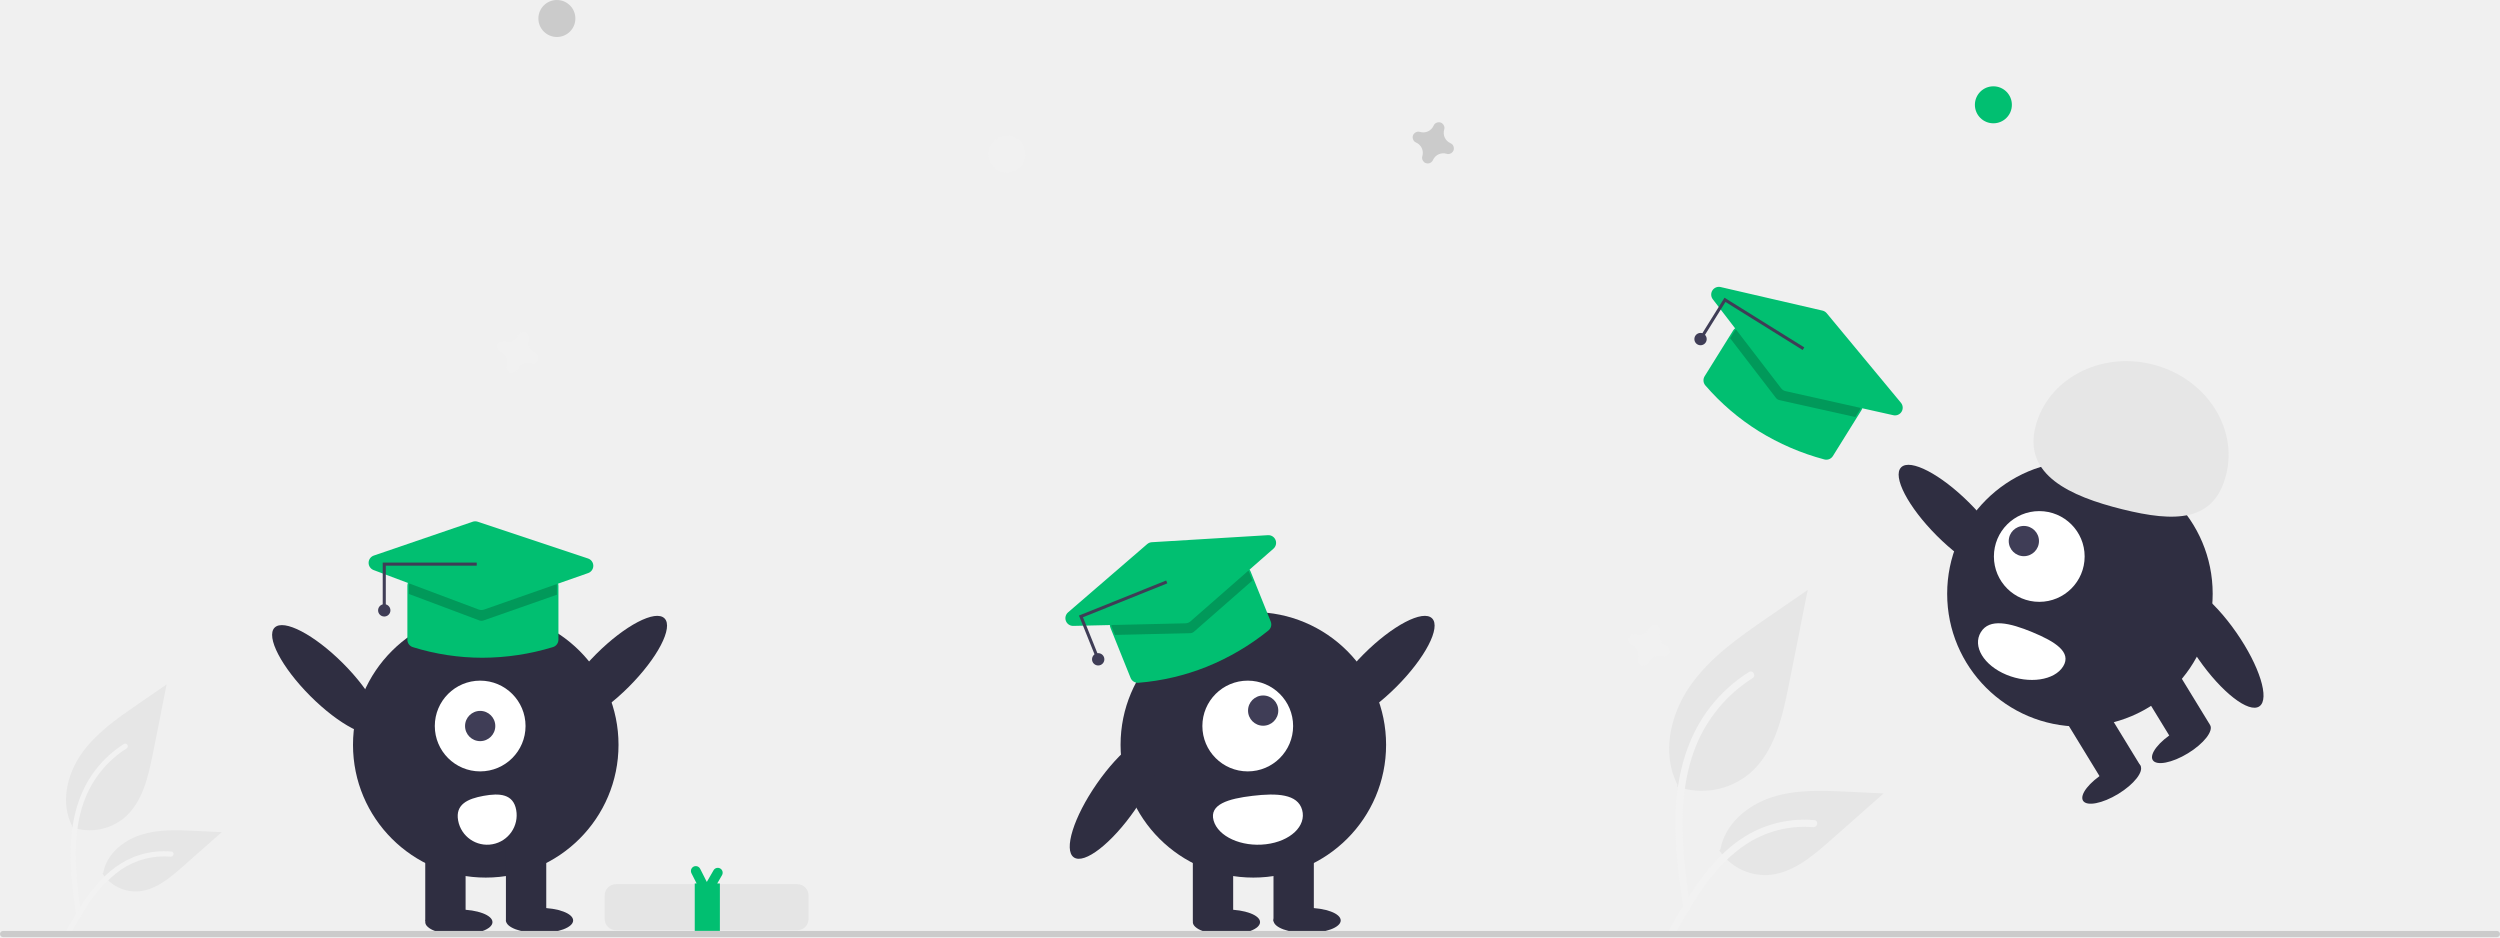
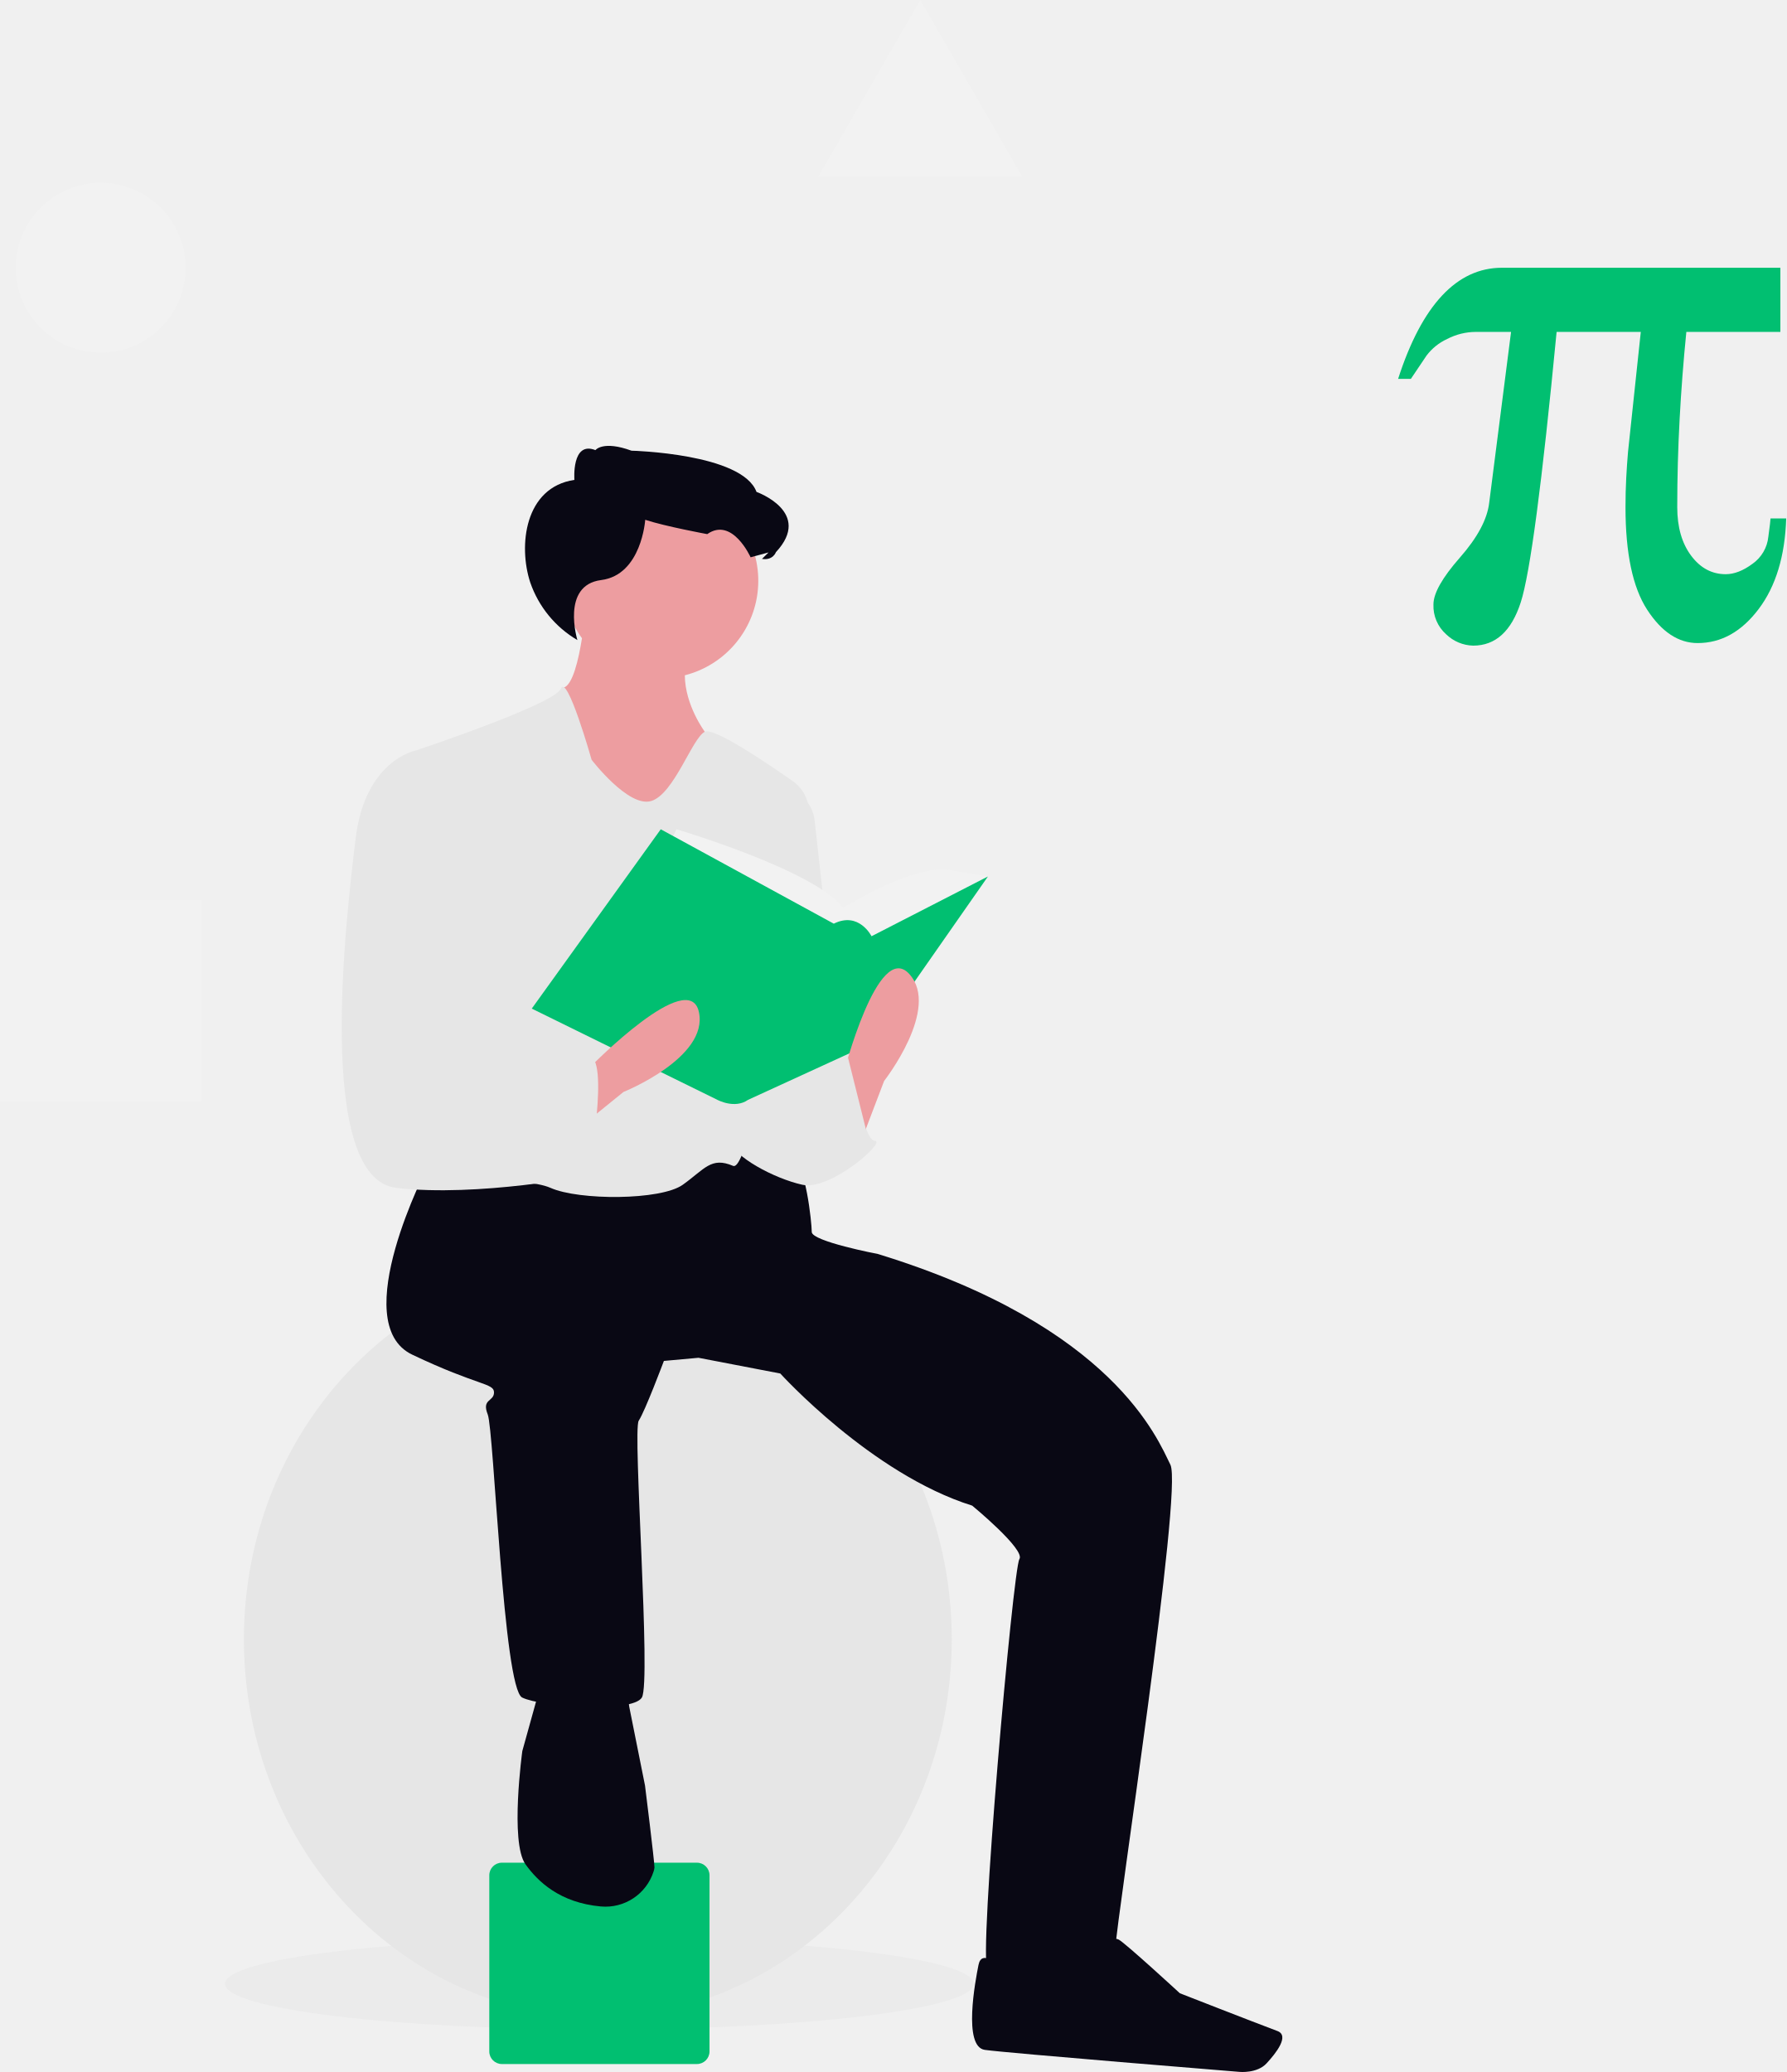
- <svg xmlns="http://www.w3.org/2000/svg" data-name="Layer 1" width="811" height="304" viewBox="0 0 811 304">
-   <path id="b659e8b5-7e24-4e9b-ab8e-27842b197401-483" data-name="Path 438" d="M217.772,566.343a17.584,17.584,0,0,0,16.98-2.991c5.947-4.992,7.812-13.214,9.329-20.828L248.569,520l-9.395,6.469c-6.757,4.652-13.666,9.454-18.343,16.192s-6.719,15.938-2.961,23.229" transform="translate(-194.5 -298)" fill="#e6e6e6" />
-   <path id="bfce889d-851c-4599-b1ba-72c9c39792e6-484" data-name="Path 439" d="M219.222,595.18c-1.183-8.615-2.399-17.342-1.568-26.049.737-7.733,3.096-15.285,7.9-21.48a35.733,35.733,0,0,1,9.168-8.308c.917-.578,1.76.874.848,1.45a33.97,33.97,0,0,0-13.438,16.212c-2.925,7.441-3.395,15.552-2.891,23.456.305,4.78.952,9.528,1.602,14.271a.87.87,0,0,1-.587,1.033.845.845,0,0,1-1.033-.587Z" transform="translate(-194.5 -298)" fill="#f2f2f2" />
-   <path id="ac886c1d-ef9d-4a77-9e33-50e4cbfa9f0b-485" data-name="Path 442" d="M227.734,581.356a12.944,12.944,0,0,0,11.279,5.823c5.711-.271,10.47-4.255,14.754-8.039l12.673-11.19-8.387-.401c-6.032-.289-12.219-.56-17.964,1.302s-11.043,6.337-12.094,12.284" transform="translate(-194.5 -298)" fill="#e6e6e6" />
-   <path id="f8957600-c762-4aa2-be12-aeea5f20d384-486" data-name="Path 443" d="M215.88,600.133c5.693-10.073,12.296-21.268,24.095-24.847a26.888,26.888,0,0,1,10.134-1.046c1.076.093.807,1.751-.267,1.659a24.979,24.979,0,0,0-16.173,4.279A42.038,42.038,0,0,0,222.553,592.173c-1.841,2.803-3.49,5.726-5.139,8.644C216.888,601.75,215.347,601.076,215.88,600.133Z" transform="translate(-194.5 -298)" fill="#f2f2f2" />
-   <path id="f5e70a17-e793-41c1-a2dd-69237c970f4c-487" data-name="Path 438" d="M738.527,553.176a24.215,24.215,0,0,0,23.383-4.119c8.19-6.874,10.758-18.196,12.847-28.682l6.18-31.017-12.938,8.908c-9.305,6.406-18.818,13.019-25.26,22.298s-9.252,21.947-4.078,31.988" transform="translate(-194.5 -298)" fill="#e6e6e6" />
-   <path id="b90780e1-a28a-4a8c-9c47-a4f5fb7f1aa8-488" data-name="Path 439" d="M740.524,592.886c-1.628-11.864-3.304-23.881-2.159-35.872,1.015-10.649,4.264-21.049,10.878-29.579a49.206,49.206,0,0,1,12.625-11.44c1.262-.796,2.424,1.204,1.167,1.997a46.779,46.779,0,0,0-18.504,22.326c-4.029,10.246-4.675,21.416-3.982,32.3.419,6.582,1.311,13.121,2.206,19.653a1.198,1.198,0,0,1-.808,1.423,1.163,1.163,0,0,1-1.423-.808Z" transform="translate(-194.5 -298)" fill="#f2f2f2" />
-   <path id="b244f669-d0df-4dab-b5dc-a763144460fd-489" data-name="Path 442" d="M752.246,573.85a17.825,17.825,0,0,0,15.531,8.019c7.864-.373,14.418-5.86,20.317-11.07l17.452-15.409-11.55-.553c-8.306-.398-16.827-.771-24.738,1.793s-15.208,8.726-16.654,16.915" transform="translate(-194.5 -298)" fill="#e6e6e6" />
-   <path id="e7416fa3-7efb-4d63-8b89-2e15a53e835a-490" data-name="Path 443" d="M735.922,599.706c7.84-13.871,16.932-29.288,33.181-34.216a37.026,37.026,0,0,1,13.955-1.441c1.482.128,1.112,2.412-.367,2.285a34.398,34.398,0,0,0-22.272,5.892c-6.28,4.275-11.17,10.218-15.308,16.519-2.535,3.861-4.806,7.884-7.076,11.903C737.309,601.933,735.188,601.005,735.922,599.706Z" transform="translate(-194.5 -298)" fill="#f2f2f2" />
-   <path d="M665.049,344.456a3.675,3.675,0,0,1-2.047-4.441,1.766,1.766,0,0,0,.08-.408h0a1.843,1.843,0,0,0-3.31-1.221h0a1.766,1.766,0,0,0-.204.362,3.675,3.675,0,0,1-4.441,2.047,1.765,1.765,0,0,0-.408-.08h0a1.843,1.843,0,0,0-1.221,3.31h0a1.766,1.766,0,0,0,.362.204,3.675,3.675,0,0,1,2.047,4.441,1.766,1.766,0,0,0-.08.408h0A1.843,1.843,0,0,0,659.137,350.3h0a1.766,1.766,0,0,0,.204-.362,3.675,3.675,0,0,1,4.441-2.047,1.767,1.767,0,0,0,.408.08h0a1.843,1.843,0,0,0,1.221-3.31h0A1.767,1.767,0,0,0,665.049,344.456Z" transform="translate(-194.5 -298)" fill="#cbcbcb" style="isolation:isolate" />
-   <path d="M735.049,507.456a3.675,3.675,0,0,1-2.047-4.441,1.766,1.766,0,0,0,.08-.408h0a1.843,1.843,0,0,0-3.31-1.221h0a1.766,1.766,0,0,0-.204.362,3.675,3.675,0,0,1-4.441,2.047,1.765,1.765,0,0,0-.408-.08h0a1.843,1.843,0,0,0-1.221,3.31h0a1.766,1.766,0,0,0,.362.204,3.675,3.675,0,0,1,2.047,4.441,1.766,1.766,0,0,0-.08.408h0A1.843,1.843,0,0,0,729.137,513.3h0a1.766,1.766,0,0,0,.204-.362,3.675,3.675,0,0,1,4.441-2.047,1.767,1.767,0,0,0,.408.08h0a1.843,1.843,0,0,0,1.221-3.31h0A1.767,1.767,0,0,0,735.049,507.456Z" transform="translate(-194.5 -298)" fill="#f1f1f1" style="isolation:isolate" />
-   <path d="M368.049,412.456a3.675,3.675,0,0,1-2.047-4.441,1.766,1.766,0,0,0,.08-.408h0a1.843,1.843,0,0,0-3.31-1.221h0a1.766,1.766,0,0,0-.204.362,3.675,3.675,0,0,1-4.441,2.047,1.765,1.765,0,0,0-.408-.08h0a1.843,1.843,0,0,0-1.221,3.31h0a1.766,1.766,0,0,0,.362.204,3.675,3.675,0,0,1,2.047,4.441,1.766,1.766,0,0,0-.08.408h0A1.843,1.843,0,0,0,362.137,418.3h0a1.766,1.766,0,0,0,.204-.362,3.675,3.675,0,0,1,4.441-2.047,1.767,1.767,0,0,0,.408.08h0a1.843,1.843,0,0,0,1.221-3.31h0A1.767,1.767,0,0,0,368.049,412.456Z" transform="translate(-194.5 -298)" fill="#f1f1f1" style="isolation:isolate" />
-   <circle cx="326.654" cy="50" r="6" fill="#f1f1f1" style="isolation:isolate" />
-   <circle cx="646.654" cy="34" r="6" fill="#01bf71" />
-   <circle cx="180.654" cy="6" r="6" fill="#cbcbcb" />
-   <circle cx="157.58" cy="241.623" r="43.067" fill="#2f2e41" />
-   <rect x="137.954" y="275.423" width="13.084" height="23.442" fill="#2f2e41" />
-   <rect x="164.122" y="275.423" width="13.084" height="23.442" fill="#2f2e41" />
-   <ellipse cx="148.857" cy="299.137" rx="10.903" ry="4.089" fill="#2f2e41" />
-   <ellipse cx="175.025" cy="298.592" rx="10.903" ry="4.089" fill="#2f2e41" />
-   <ellipse cx="393.184" cy="515.502" rx="23.892" ry="7.501" transform="translate(-443.8876 131.2577) rotate(-45.0221)" fill="#2f2e41" />
-   <ellipse cx="300.478" cy="518.502" rx="7.501" ry="23.892" transform="translate(-473.0689 66.11269) rotate(-44.9779)" fill="#2f2e41" />
-   <circle cx="155.768" cy="235.52" r="14.719" fill="#fff" />
-   <circle cx="155.768" cy="235.52" r="4.906" fill="#3f3d56" />
-   <path d="M361.952,560.743a9.572,9.572,0,0,1-18.835,3.429h0l-.003-.018c-.942-5.202,3.08-7.043,8.283-7.985S361.011,555.541,361.952,560.743Z" transform="translate(-194.5 -298)" fill="#fff" />
-   <path d="M394.31,584.823a3.66,3.66,0,0,0-3.656,3.656v7.637a3.66,3.66,0,0,0,3.656,3.656l58.83,0a3.66,3.66,0,0,0,3.656-3.656v-7.637a3.66,3.66,0,0,0-3.656-3.656Z" transform="translate(-194.5 -298)" fill="#e5e5e5" />
-   <path d="M428.142,579.737a1.586,1.586,0,0,0-2.166.58l-2.186,3.787-2.142-4.234a1.586,1.586,0,1,0-2.829,1.432l1.667,3.295h-.611V600h8.155l0-15.403h-.862l1.555-2.694A1.586,1.586,0,0,0,428.142,579.737Z" transform="translate(-194.5 -298)" fill="#01bf71" />
-   <path d="M350.971,511.375a76.085,76.085,0,0,1-22.565-3.447,2.529,2.529,0,0,1-1.752-2.397V488a2.503,2.503,0,0,1,2.5-2.5h44a2.503,2.503,0,0,1,2.5,2.5v17.52a2.506,2.506,0,0,1-1.779,2.399A79.185,79.185,0,0,1,350.971,511.375Z" transform="translate(-194.5 -298)" fill="#01bf71" />
-   <path d="M375.154,488v2.93l-23.81,8.35a2.016,2.016,0,0,1-1.37-.02l-22.82-8.57V488a2.006,2.006,0,0,1,2-2h44A2.006,2.006,0,0,1,375.154,488Z" transform="translate(-194.5 -298)" opacity="0.2" />
-   <path d="M350.677,495.892a2.502,2.502,0,0,1-.879-.159l-34.101-12.805a2.5,2.5,0,0,1,.07-4.706l32.085-10.977a2.525,2.525,0,0,1,1.6-.007l35.81,11.937a2.5,2.5,0,0,1,.036,4.731l-33.795,11.845A2.497,2.497,0,0,1,350.677,495.892Z" transform="translate(-194.5 -298)" fill="#01bf71" />
-   <polygon points="125.154 197 124.154 197 124.154 182.5 154.654 182.5 154.654 183.5 125.154 183.5 125.154 197" fill="#3f3d56" />
-   <circle cx="124.654" cy="198" r="2" fill="#3f3d56" />
-   <circle cx="406.58" cy="241.623" r="43.067" fill="#2f2e41" />
-   <rect x="386.954" y="275.423" width="13.084" height="23.442" fill="#2f2e41" />
-   <rect x="413.122" y="275.423" width="13.084" height="23.442" fill="#2f2e41" />
-   <ellipse cx="397.857" cy="299.137" rx="10.903" ry="4.089" fill="#2f2e41" />
-   <ellipse cx="424.025" cy="298.592" rx="10.903" ry="4.089" fill="#2f2e41" />
-   <ellipse cx="642.184" cy="515.502" rx="23.892" ry="7.501" transform="translate(-370.8893 307.3952) rotate(-45.0221)" fill="#2f2e41" />
-   <ellipse cx="556.478" cy="556.502" rx="23.892" ry="7.501" transform="translate(-412.5214 398.1913) rotate(-55.22521)" fill="#2f2e41" />
-   <circle cx="404.768" cy="235.52" r="14.719" fill="#fff" />
-   <circle cx="409.768" cy="230.52" r="4.906" fill="#3f3d56" />
-   <path d="M616.915,560.743c1.444,5.201-3.816,10.185-11.748,11.132s-15.533-2.502-16.977-7.703h0l-.005-.018c-1.436-5.202,4.698-7.043,12.631-7.985S615.479,555.541,616.915,560.743Z" transform="translate(-194.5 -298)" fill="#fff" />
-   <path d="M586.011,514.276a76.085,76.085,0,0,1-22.222,5.22,2.529,2.529,0,0,1-2.52-1.571L554.729,501.661a2.503,2.503,0,0,1,1.387-3.252l40.823-16.415a2.503,2.503,0,0,1,3.252,1.387l6.536,16.255a2.506,2.506,0,0,1-.755,2.89A79.185,79.185,0,0,1,586.011,514.276Z" transform="translate(-194.5 -298)" fill="#01bf71" />
-   <path d="M599.727,483.567l1.093,2.718-18.976,16.63a2.016,2.016,0,0,1-1.279.493l-24.37.562-1.004-2.496a2.006,2.006,0,0,1,1.109-2.602l40.823-16.415A2.006,2.006,0,0,1,599.727,483.567Z" transform="translate(-194.5 -298)" opacity="0.2" />
-   <path d="M579.962,500.02a2.502,2.502,0,0,1-.874.181l-36.416.842a2.5,2.5,0,0,1-1.691-4.392l25.674-22.154a2.525,2.525,0,0,1,1.482-.603l37.678-2.284a2.5,2.5,0,0,1,1.799,4.376L580.677,499.582A2.497,2.497,0,0,1,579.962,500.02Z" transform="translate(-194.5 -298)" fill="#01bf71" />
-   <polygon points="356.346 212.767 355.418 213.14 350.009 199.687 378.307 188.308 378.68 189.236 351.309 200.242 356.346 212.767" fill="#3f3d56" />
-   <circle cx="356.255" cy="213.881" r="2" fill="#3f3d56" />
-   <path d="M765.037,437.869A76.085,76.085,0,0,1,747.704,423.016a2.529,2.529,0,0,1-.22-2.961l9.266-14.882a2.503,2.503,0,0,1,3.444-.801l37.352,23.256a2.503,2.503,0,0,1,.801,3.444l-9.26,14.873a2.506,2.506,0,0,1-2.778,1.097A79.185,79.185,0,0,1,765.037,437.869Z" transform="translate(-194.5 -298)" fill="#01bf71" />
-   <path d="M797.921,430.807l-1.549,2.487-24.626-5.496a2.016,2.016,0,0,1-1.153-.741l-14.842-19.336,1.422-2.284a2.006,2.006,0,0,1,2.755-.641l37.352,23.256A2.006,2.006,0,0,1,797.921,430.807Z" transform="translate(-194.5 -298)" opacity="0.2" />
-   <path d="M772.972,424.57a2.503,2.503,0,0,1-.662-.599l-22.181-28.894a2.5,2.5,0,0,1,2.546-3.958l33.039,7.64a2.525,2.525,0,0,1,1.362.84l24.09,29.061a2.5,2.5,0,0,1-2.47,4.035l-34.949-7.807A2.497,2.497,0,0,1,772.972,424.57Z" transform="translate(-194.5 -298)" fill="#01bf71" />
-   <polygon points="552.607 109.416 551.758 108.887 559.422 96.578 585.314 112.699 584.785 113.547 559.742 97.955 552.607 109.416" fill="#3f3d56" />
-   <circle cx="551.654" cy="110" r="2" fill="#3f3d56" />
-   <circle cx="674.728" cy="192.623" r="43.067" fill="#2f2e41" />
-   <rect x="893.073" y="514.646" width="13.084" height="23.442" transform="translate(-336.9837 248.3599) rotate(-31.43113)" fill="#2f2e41" />
-   <rect x="870.745" y="528.292" width="13.084" height="23.442" transform="translate(-347.3757 238.7188) rotate(-31.43113)" fill="#2f2e41" />
-   <ellipse cx="902.147" cy="538.875" rx="10.903" ry="4.089" transform="translate(-343.1345 251.5161) rotate(-31.43113)" fill="#2f2e41" />
-   <ellipse cx="879.535" cy="552.055" rx="10.903" ry="4.089" transform="translate(-353.3257 241.6584) rotate(-31.43113)" fill="#2f2e41" />
-   <ellipse cx="828.124" cy="466.502" rx="7.501" ry="23.892" transform="translate(-281.9136 423.8543) rotate(-44.9779)" fill="#2f2e41" />
-   <ellipse cx="913.829" cy="507.502" rx="7.501" ry="23.892" transform="translate(-320.7453 313.8443) rotate(-34.77479)" fill="#2f2e41" />
-   <circle cx="661.54" cy="180.52" r="14.719" fill="#fff" />
-   <circle cx="656.54" cy="175.52" r="4.906" fill="#3f3d56" />
-   <path d="M837.085,503.073c-2.791,4.573.928,10.76,8.306,13.818s15.623,1.831,18.414-2.742h0l.01-.016c2.784-4.576-2.623-8-10.005-11.054S839.869,498.497,837.085,503.073Z" transform="translate(-194.5 -298)" fill="#fff" />
-   <path d="M854.777,436.547c3.846-15.487,20.821-24.601,37.915-20.356s27.834,20.24,23.989,35.727-16.604,15.537-33.698,11.292S850.931,452.034,854.777,436.547Z" transform="translate(-194.5 -298)" fill="#e6e6e6" />
-   <path d="M1004.5,602h-809a1,1,0,0,1,0-2h809a1,1,0,0,1,0,2Z" transform="translate(-194.5 -298)" fill="#cbcbcb" />
+ <svg xmlns="http://www.w3.org/2000/svg" width="689.61" height="800" viewBox="0 0 689.61 800" role="img" artist="Katerina Limpitsouni" source="https://undraw.co/">
+   <g transform="translate(-712.355 -198.943)">
+     <ellipse cx="144.539" cy="17.612" rx="144.539" ry="17.612" transform="translate(799.232 947.281)" fill="#e6e6e6" opacity="0.501" />
+     <ellipse cx="136.644" cy="145.753" rx="136.644" ry="145.753" transform="translate(806.52 686.14)" fill="#e6e6e6" />
+     <path d="M4.858,0H80.164a4.858,4.858,0,0,1,4.858,4.858V72.877a4.858,4.858,0,0,1-4.858,4.858H4.858A4.858,4.858,0,0,1,0,72.877V4.858A4.858,4.858,0,0,1,4.858,0Z" transform="translate(901.259 918.13)" fill="#01bf71" />
+     <path d="M14.535,128.751S-4.9,80.164,1.177,78.949c3.621-.725,5.947-10.958,7.236-19.1a37.652,37.652,0,1,1,39.712,14.3c.07,11.615,7.71,21.8,7.71,21.8l10.926,26.722-23.074,6.076Z" transform="translate(928.626 385.523)" fill="#ed9da0" />
+     <path d="M524.78,648.2l-6.073,21.863s-4.858,35.224,1.215,43.726c4.77,6.678,13.287,14.855,29.083,16.291a19.52,19.52,0,0,0,20.379-13.5A6.084,6.084,0,0,0,569.72,715c0-2.429-3.644-31.58-3.644-31.58L560,653.059l-1.215-8.5Z" transform="translate(395.306 204.948)" fill="#090814" />
+     <path d="M491.213,480.415s-31.58,60.73-6.073,72.877,31.58,10.931,31.58,14.575-4.858,2.429-2.429,8.5,6.014,105.671,13.3,109.315,42.57,6.073,46.214,0-3.644-103.242-1.215-106.886,9.717-23.078,9.717-23.078l13.361-1.215,31.58,6.073s35.224,38.867,74.091,51.014c0,0,20.648,17,18.219,20.648s-15.932,155.706-12.288,158.135,48.908,3.392,49.335-7.815S782.719,605.52,777.861,595.8,756,542.36,664.9,514.424c0,0-25.507-4.858-25.507-8.5s-2.429-26.721-7.288-27.936-32.794-2.429-32.794-2.429L564.09,486.488l-48.584-8.5Z" transform="translate(386.361 168.679)" fill="#090814" />
+     <path d="M671.108,735.543s-6.073-6.073-7.288,0-6.073,31.58,2.429,32.794,98.383,8.5,98.383,8.5,6.753.662,10.4-3.285,8.989-10.7,4.179-12.5c-9.717-3.644-37.653-14.575-37.653-14.575s-21.18-19.505-23.609-20.72-10.4.071-16.473,4.93S671.108,735.543,671.108,735.543Z" transform="translate(426.311 222.062)" fill="#090814" />
+     <path d="M575.978,371.348c-8.806,2.733-23.053-15.921-23.053-15.921s-9.459-33.51-11.889-27.437-56.155,23.924-56.155,23.924,10.932,102.027,6.073,111.744-13.361,48.584-6.073,52.228,41.3,0,52.228,4.858,42.511,4.858,51.014-1.215,10.932-10.931,19.434-7.288c7.238,3.1,24.16-102.952,29.031-134.556a14.386,14.386,0,0,0-5.961-13.98c-10.9-7.645-30.527-20.818-34-19.081C591.768,347.055,584.784,368.615,575.978,371.348Z" transform="translate(387.833 136.852)" fill="#e6e6e6" />
+     <path d="M605.712,359.557h0a14.4,14.4,0,0,1,10.823,12.384l9.825,88.429s-24.292,52.228-36.438,17S605.712,359.557,605.712,359.557Z" transform="translate(410.328 143.784)" fill="#e6e6e6" />
+     <path d="M603.831,450.844l26.721-7.288s4.858,34.009,9.717,34.009-17,19.434-27.936,17-26.721-10.931-27.936-17,10.931-31.58,10.931-31.58Z" transform="translate(409.78 161.811)" fill="#e6e6e6" />
+     <path d="M564.382,379.844l3.644-7.288s53.443,15.79,64.374,30.365c0,0,26.721-17,41.3-14.575l14.575,2.429-44.941,40.082L586.245,426Z" transform="translate(405.503 146.574)" fill="#f2f2f2" />
+     <path d="M571.181,372.557l-49.8,69.233,71.662,35.224s6.7,3.644,11.852,0L652.56,455.15,697.5,390.776,652.56,413.853S647.7,404.137,637.984,409Z" transform="translate(396.275 146.574)" fill="#01bf71" />
+     <path d="M626.455,485.747l9.717-25.507s21.863-27.936,9.717-41.3-25.507,38.867-25.507,38.867Z" transform="translate(417.521 156.06)" fill="#ed9da0" />
+     <path d="M533.079,479.512l21.2-17.189s32.928-13.2,29.125-30.848S541.842,452.3,541.842,452.3Z" transform="translate(398.785 158.224)" fill="#ed9da0" />
+     <path d="M494.263,349.986l-4.858-2.429s-19.434,3.644-23.078,34.009-15.79,131.178,15.79,134.822,74.091-4.858,74.091-4.858,8.5-46.155,0-46.155-52.228,6.073-51.014,0S528.272,358.488,494.263,349.986Z" transform="translate(383.311 141.209)" fill="#e6e6e6" />
+     <path d="M338,356.741l13.394-20.528,8.469,33.889L338,379.819Z" transform="translate(688.364 271.098)" fill="#e6e6e6" />
+     <circle cx="32.794" cy="32.794" r="32.794" transform="translate(718.429 269.528)" fill="#f2f2f2" />
+     <rect width="77.735" height="77.735" transform="translate(712.355 546.459)" fill="#f2f2f2" />
+     <path d="M378.953,0l19.675,34.078L418.3,68.157H339.6l19.674-34.078Z" transform="translate(688.708 198.943)" fill="#f2f2f2" />
+     <path d="M953.592,290.656q-.706,21.809-10.622,34.961t-23.565,13.155q-11.116,0-19.485-12.873t-8.371-39.6q0-5.909.281-11.255t.7-10.129l4.924-46.286h-32.5q-8.441,87.789-13.858,104.461t-18.36,16.672a15.523,15.523,0,0,1-10.411-4.361,14.653,14.653,0,0,1-4.924-11.537q0-6.469,10.2-18.078t11.325-21.173l8.441-65.983H833.726a24.183,24.183,0,0,0-11.044,2.743,20.837,20.837,0,0,0-7.949,6.4l-6.05,9h-4.924q6.892-21.383,16.953-32.147t23.143-10.763H951.341v24.761h-36.3q-1.689,16.883-2.6,33.765t-.914,33.906q0,11.538,5.346,18.712t13.365,7.175q4.923,0,10.341-4.01a14.54,14.54,0,0,0,6.12-10.481q.422-3.093.633-4.854t.211-2.181Z" transform="translate(448.373 108.46)" fill="#01bf71" />
+     <path d="M25.339,76.155a41.463,41.463,0,0,1-21.12-19.5c-6.575-13.34-7.3-36.064,11.372-41.583,0,0-3.275-14.853,6.436-12.509,0,0,2.327-4.2,13.821-1.718,0,0,42.471-4.947,50.009,9.037,0,0,22.794,4.671,10.656,22.011,0,0-.628,3.374-4.959,3.311l2.164-2.83-6.6,2.83s-9.173-14.61-17.83-6.532c0,0-16.557-.7-24.477-2.147,0,0,1.59,21.269-13.61,25.411S25.339,76.155,25.339,76.155Z" transform="translate(920.777 367.131) rotate(8)" fill="#090814" />
+   </g>
</svg>
